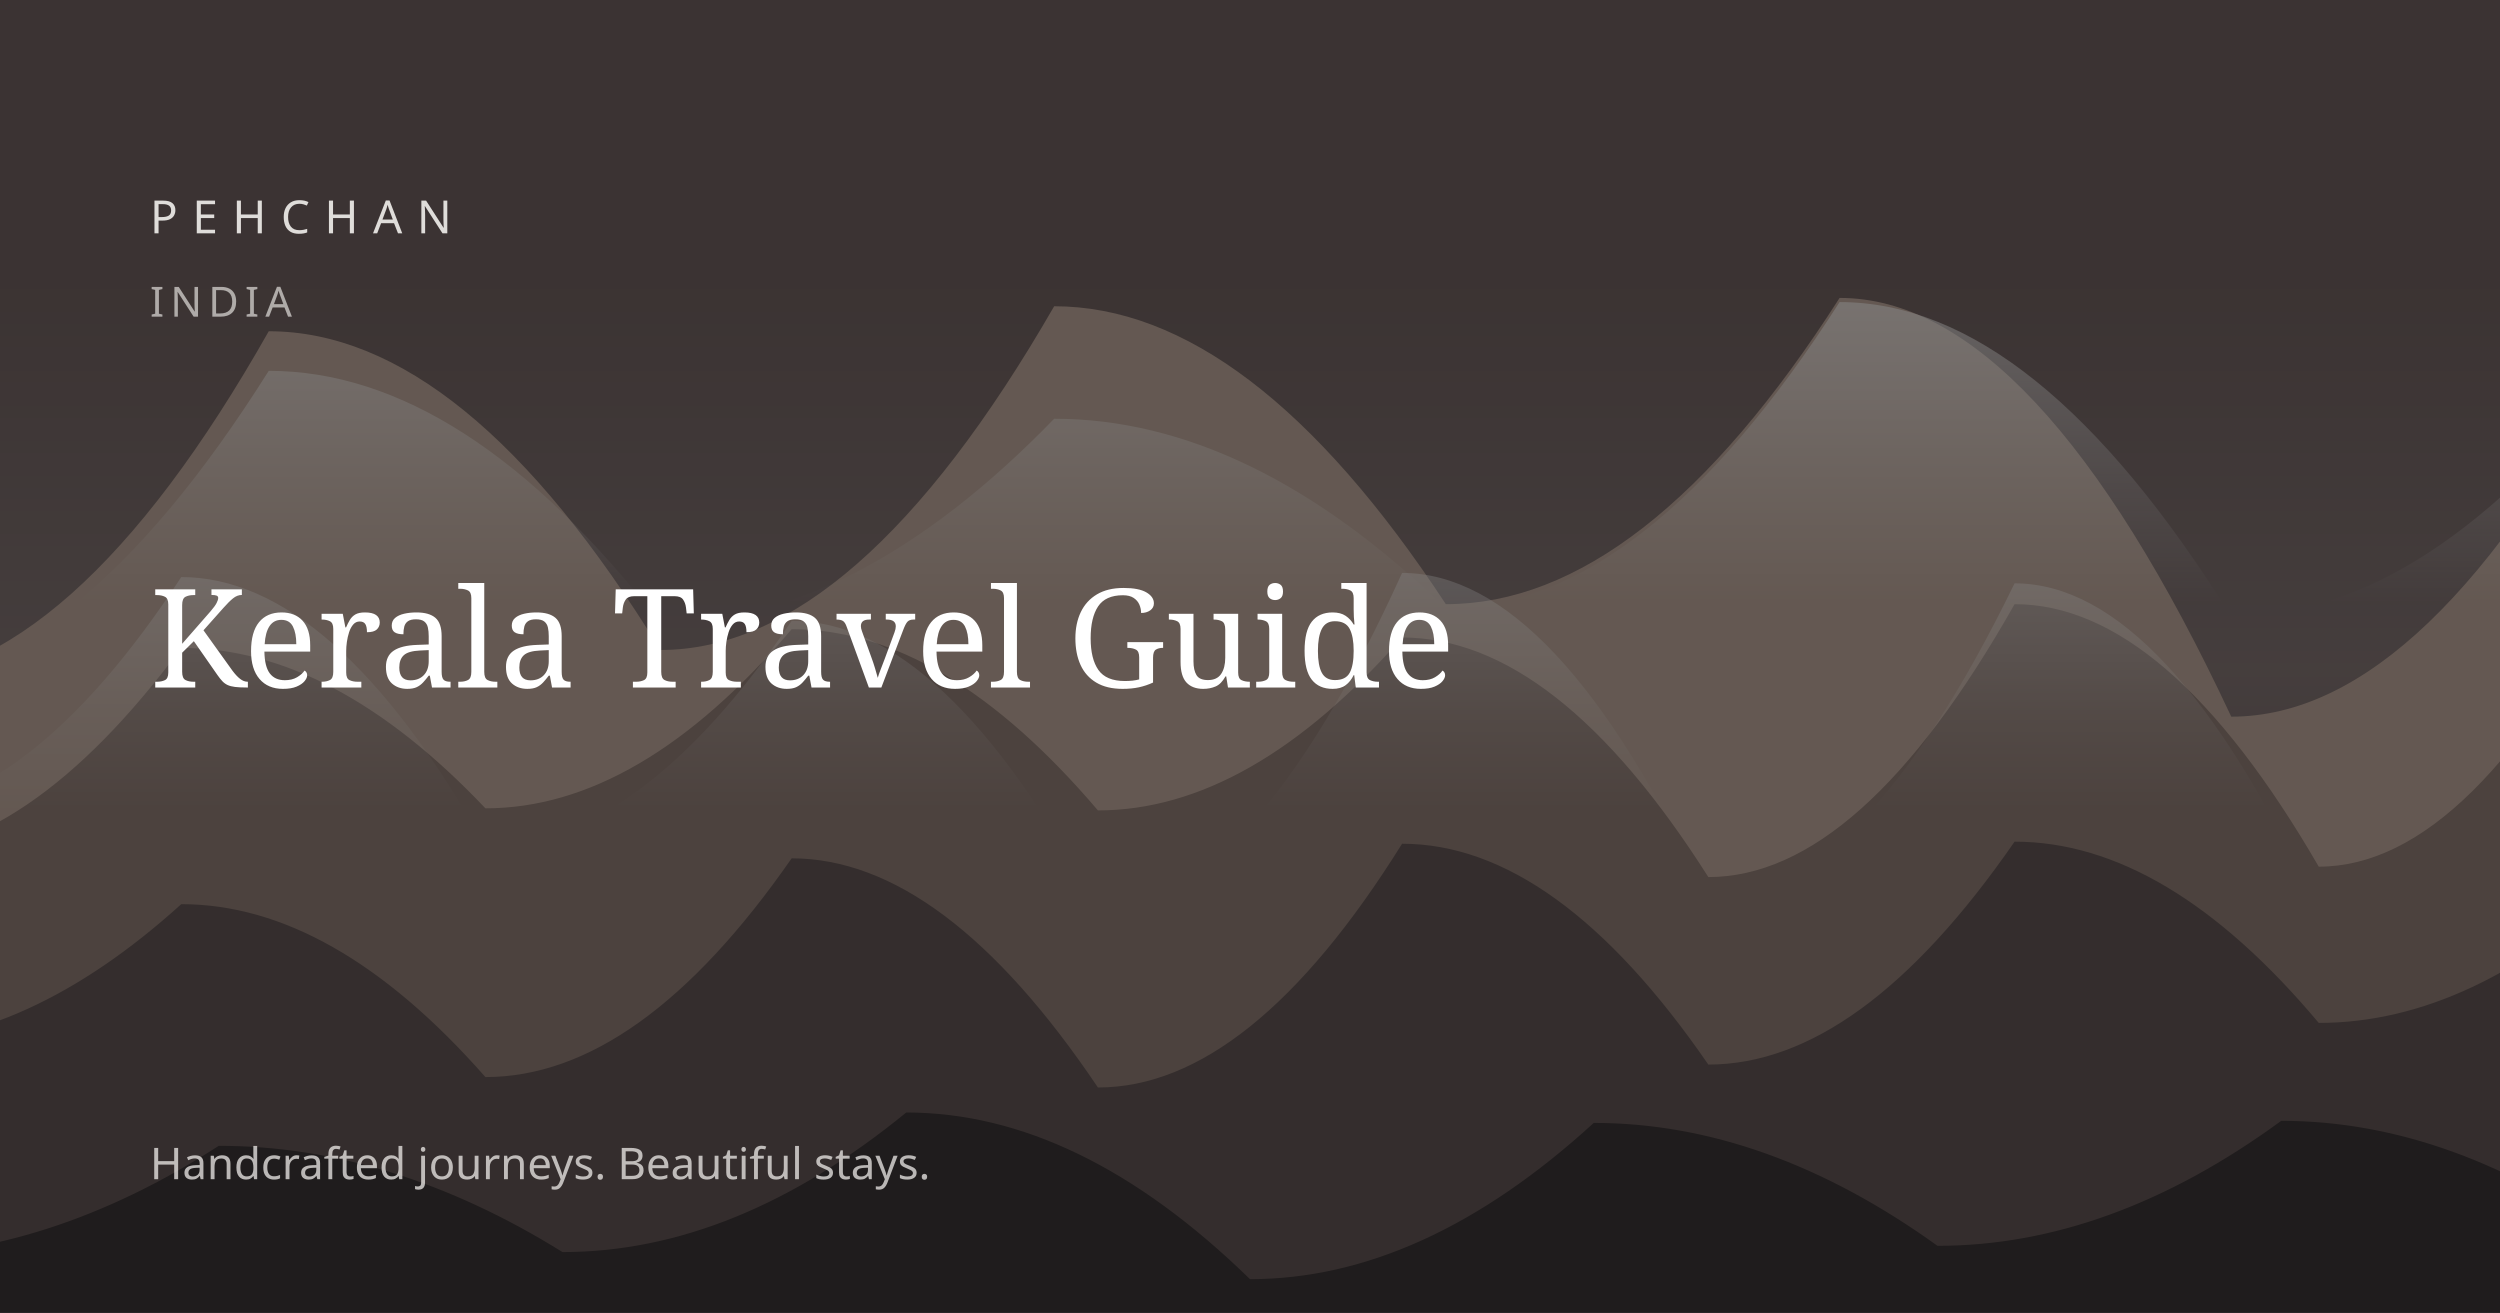
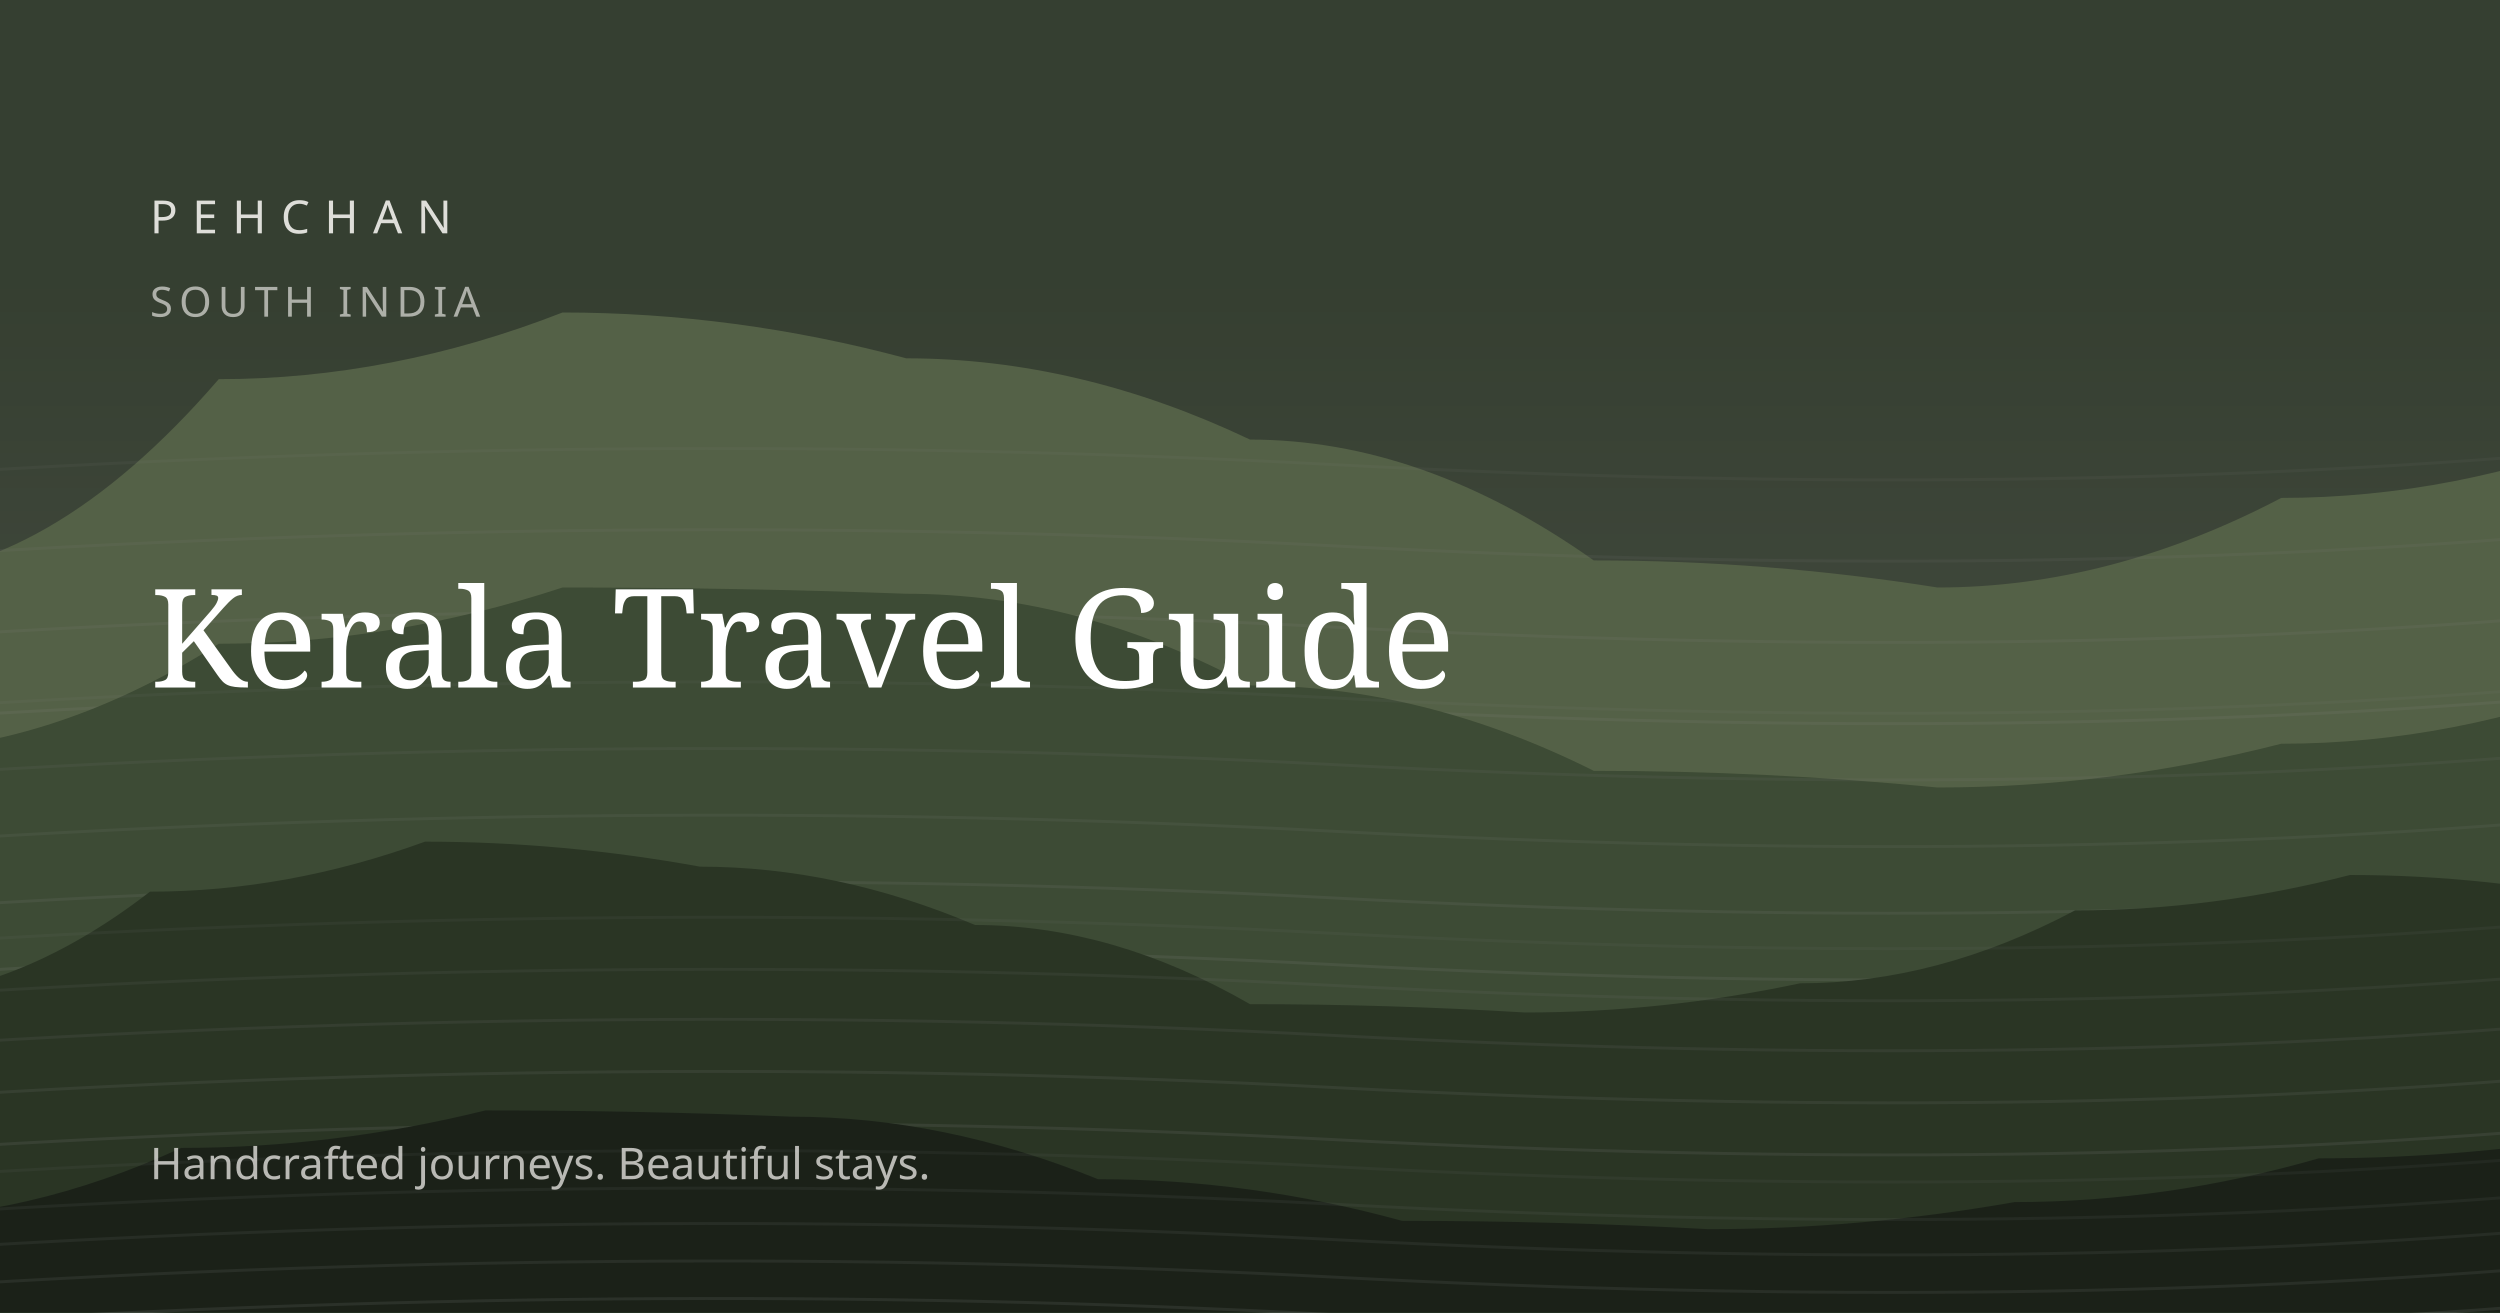
<svg xmlns="http://www.w3.org/2000/svg" viewBox="0 0 1200 630" width="1200" height="630">
  <g transform="translate(0,-85)">
    <defs>
-       <linearGradient id="a48ohj7s" x1="0" y1="0" x2="0.15" y2="1">
-         <stop offset="100%" stop-color="#6B5D5C" />
-         <stop offset="50%" stop-color="#C2AFA4" />
-         <stop offset="0%" stop-color="#EDE6E0" />
+       <linearGradient id="a1q3907ts" x1="0" y1="0" x2="0.15" y2="1">
+         <stop offset="100%" stop-color="#5F7458" />
+         <stop offset="50%" stop-color="#BCCBA4" />
+         <stop offset="0%" stop-color="#EEF1E0" />
      </linearGradient>
    </defs>
-     <rect width="1200" height="800" fill="url(#a48ohj7s)" />
-     <linearGradient id="a48ohj7h" x1="0" y1="0" x2="0" y2="1">
+     <rect width="1200" height="800" fill="url(#a1q3907ts)" />
+     <linearGradient id="a1q3907th" x1="0" y1="0" x2="0" y2="1">
      <stop offset="0%" stop-color="#FFFFFF" stop-opacity="0" />
      <stop offset="55%" stop-color="#FFFFFF" stop-opacity="0.13" />
      <stop offset="100%" stop-color="#FFFFFF" stop-opacity="0" />
    </linearGradient>
-     <rect x="0" y="220" width="1200" height="340" fill="url(#a48ohj7h)" />
-     <path d="M-60 820L-60 412Q34 412 129 244Q223 244 317 397Q411 397 506 232Q600 232 694 375Q789 375 883 228Q977 228 1071 429Q1166 429 1260 248L1260 820Z" fill="#BCA79A" />
-     <linearGradient id="a48ohj7n0" x1="0" y1="185" x2="0" y2="374" gradientUnits="userSpaceOnUse">
-       <stop offset="0%" stop-color="#FFFFFF" stop-opacity="0.78" />
-       <stop offset="70%" stop-color="#FFFFFF" stop-opacity="0.22" />
-       <stop offset="100%" stop-color="#FFFFFF" stop-opacity="0" />
-     </linearGradient>
-     <path d="M-60 820L-60 414Q34 414 129 263Q223 263 317 384Q411 384 506 286Q600 286 694 377Q789 377 883 230Q977 230 1071 381Q1166 381 1260 258L1260 820Z" fill="url(#a48ohj7n0)" />
-     <path d="M-60 820L-60 496Q13 496 87 396Q160 396 233 473Q307 473 380 387Q453 387 527 474Q600 474 673 391Q747 391 820 506Q893 506 967 375Q1040 375 1113 501Q1187 501 1260 356L1260 820Z" fill="#8C7A72" />
-     <linearGradient id="a48ohj7n1" x1="0" y1="321" x2="0" y2="475" gradientUnits="userSpaceOnUse">
-       <stop offset="0%" stop-color="#FFFFFF" stop-opacity="0.54" />
-       <stop offset="70%" stop-color="#FFFFFF" stop-opacity="0.12" />
-       <stop offset="100%" stop-color="#FFFFFF" stop-opacity="0" />
-     </linearGradient>
-     <path d="M-60 820L-60 475Q13 475 87 362Q160 362 233 491Q307 491 380 383Q453 383 527 521Q600 521 673 360Q747 360 820 517Q893 517 967 365Q1040 365 1113 522Q1187 522 1260 389L1260 820Z" fill="url(#a48ohj7n1)" />
-     <path d="M-60 820L-60 586Q13 586 87 519Q160 519 233 602Q307 602 380 497Q453 497 527 607Q600 607 673 490Q747 490 820 596Q893 596 967 489Q1040 489 1113 576Q1187 576 1260 507L1260 820Z" fill="#5C5150" />
-     <path d="M-60 820L-60 688Q23 688 105 635Q188 635 270 686Q353 686 435 619Q518 619 600 699Q683 699 765 624Q848 624 930 683Q1013 683 1095 623Q1178 623 1260 683L1260 820Z" fill="#332E30" />
+     <rect x="0" y="220" width="1200" height="340" fill="url(#a1q3907th)" />
+     <path d="M-60 820L-60 362Q23 362 105 267Q188 267 270 235Q353 235 435 257Q518 257 600 296Q683 296 765 354Q848 354 930 367Q1013 367 1095 324Q1178 324 1260 292L1260 820Z" fill="#9DB884" />
+     <path d="M -60 470 Q 300 446 640 464 T 1260 456" stroke="#FFFFFF" stroke-width="1.4" fill="none" opacity="0.16" />
+     <path d="M -60 431 Q 300 407 640 425 T 1260 417" stroke="#FFFFFF" stroke-width="1.4" fill="none" opacity="0.14" />
+     <path d="M -60 392 Q 300 368 640 386 T 1260 378" stroke="#FFFFFF" stroke-width="1.4" fill="none" opacity="0.12" />
+     <path d="M -60 353 Q 300 329 640 347 T 1260 339" stroke="#FFFFFF" stroke-width="1.4" fill="none" opacity="0.10" />
+     <path d="M -60 314 Q 300 290 640 308 T 1260 300" stroke="#FFFFFF" stroke-width="1.4" fill="none" opacity="0.08" />
+     <path d="M-60 820L-60 446Q23 446 105 394Q188 394 270 367Q353 367 435 370Q518 370 600 414Q683 414 765 455Q848 455 930 463Q1013 463 1095 442Q1178 442 1260 410L1260 820Z" fill="#6E8C60" />
+     <path d="M -60 554 Q 300 530 640 548 T 1260 540" stroke="#FFFFFF" stroke-width="1.4" fill="none" opacity="0.16" />
+     <path d="M -60 522 Q 300 498 640 516 T 1260 508" stroke="#FFFFFF" stroke-width="1.4" fill="none" opacity="0.14" />
+     <path d="M -60 490 Q 300 466 640 484 T 1260 476" stroke="#FFFFFF" stroke-width="1.4" fill="none" opacity="0.12" />
+     <path d="M -60 458 Q 300 434 640 452 T 1260 444" stroke="#FFFFFF" stroke-width="1.4" fill="none" opacity="0.10" />
+     <path d="M -60 426 Q 300 402 640 420 T 1260 412" stroke="#FFFFFF" stroke-width="1.4" fill="none" opacity="0.08" />
+     <path d="M-60 820L-60 564Q6 564 72 513Q138 513 204 489Q270 489 336 501Q402 501 468 529Q534 529 600 567Q666 567 732 571Q798 571 864 557Q930 557 996 522Q1062 522 1128 505Q1194 505 1260 519L1260 820Z" fill="#48603F" />
+     <path d="M -60 638 Q 300 614 640 632 T 1260 624" stroke="#FFFFFF" stroke-width="1.4" fill="none" opacity="0.16" />
+     <path d="M -60 613 Q 300 589 640 607 T 1260 599" stroke="#FFFFFF" stroke-width="1.4" fill="none" opacity="0.14" />
+     <path d="M -60 588 Q 300 564 640 582 T 1260 574" stroke="#FFFFFF" stroke-width="1.4" fill="none" opacity="0.12" />
+     <path d="M -60 564 Q 300 540 640 558 T 1260 550" stroke="#FFFFFF" stroke-width="1.4" fill="none" opacity="0.10" />
+     <path d="M -60 539 Q 300 515 640 533 T 1260 525" stroke="#FFFFFF" stroke-width="1.4" fill="none" opacity="0.08" />
+     <path d="M-60 820L-60 670Q13 670 87 636Q160 636 233 618Q307 618 380 621Q453 621 527 651Q600 651 673 671Q747 671 820 675Q893 675 967 662Q1040 662 1113 641Q1187 641 1260 628L1260 820Z" fill="#2A3927" />
+     <path d="M -60 722 Q 300 698 640 716 T 1260 708" stroke="#FFFFFF" stroke-width="1.4" fill="none" opacity="0.16" />
+     <path d="M -60 704 Q 300 680 640 698 T 1260 690" stroke="#FFFFFF" stroke-width="1.4" fill="none" opacity="0.14" />
+     <path d="M -60 686 Q 300 662 640 680 T 1260 672" stroke="#FFFFFF" stroke-width="1.4" fill="none" opacity="0.12" />
+     <path d="M -60 669 Q 300 645 640 663 T 1260 655" stroke="#FFFFFF" stroke-width="1.4" fill="none" opacity="0.10" />
+     <path d="M -60 651 Q 300 627 640 645 T 1260 637" stroke="#FFFFFF" stroke-width="1.4" fill="none" opacity="0.08" />
  </g>
  <rect width="1200" height="630" fill="#0C0A09" opacity="0.5" />
  <text x="72" y="112" font-family="system-ui,sans-serif" font-size="22" letter-spacing="7" fill="#FCFAF7" opacity="0.85">PEHCHAN</text>
-   <text x="72" y="152" font-family="system-ui,sans-serif" font-size="20" letter-spacing="3" fill="#FCFAF7" opacity="0.6">INDIA</text>
+   <text x="72" y="152" font-family="system-ui,sans-serif" font-size="20" letter-spacing="3" fill="#FCFAF7" opacity="0.6">SOUTH INDIA</text>
  <text x="72" y="330" font-family="Georgia,serif" font-size="66" fill="#FFFFFF">Kerala Travel Guide</text>
  <text x="72" y="566" font-family="system-ui,sans-serif" font-size="21" fill="#FCFAF7" opacity="0.7">Handcrafted journeys. Beautiful stays.</text>
</svg>
